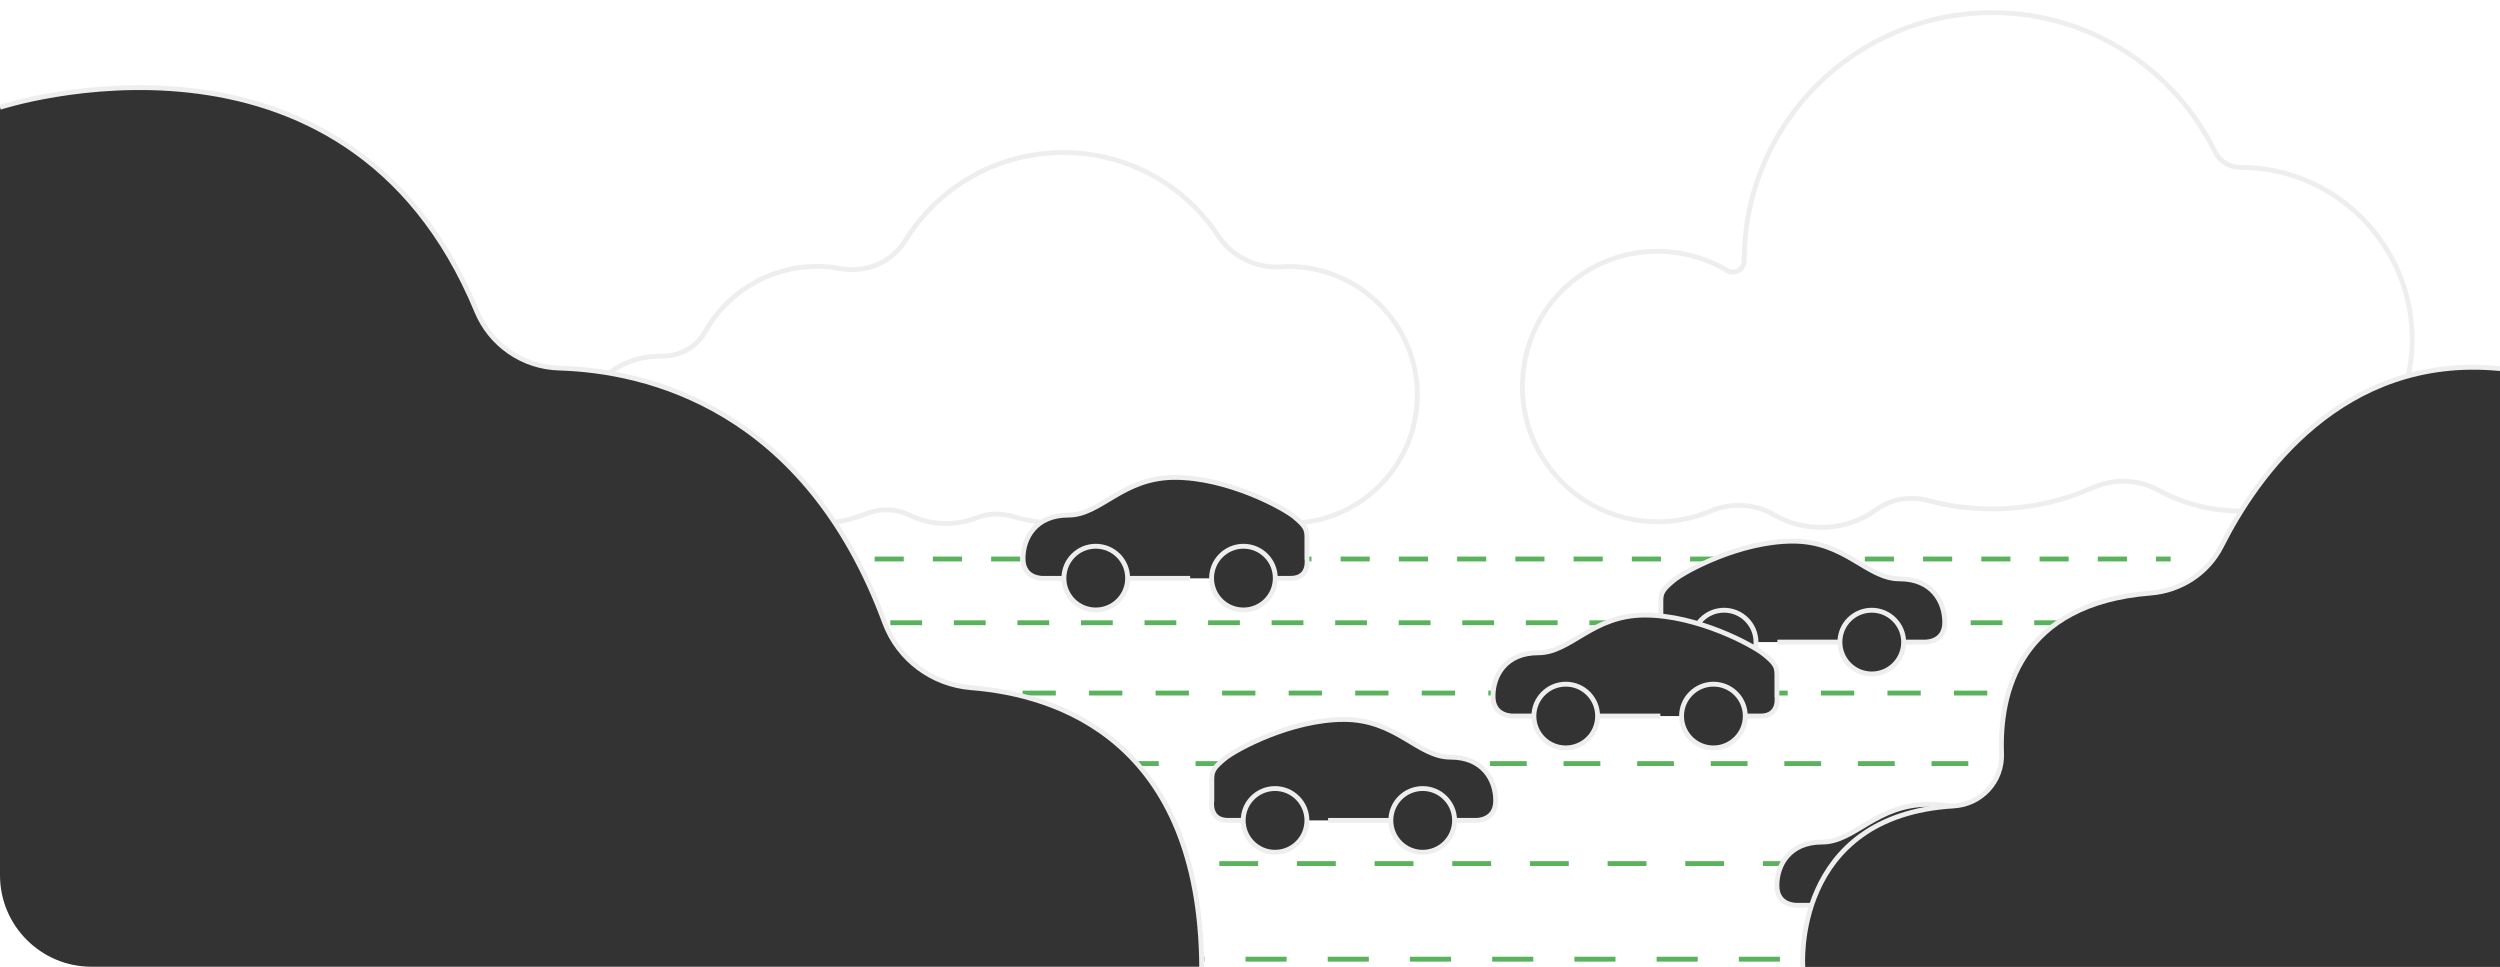
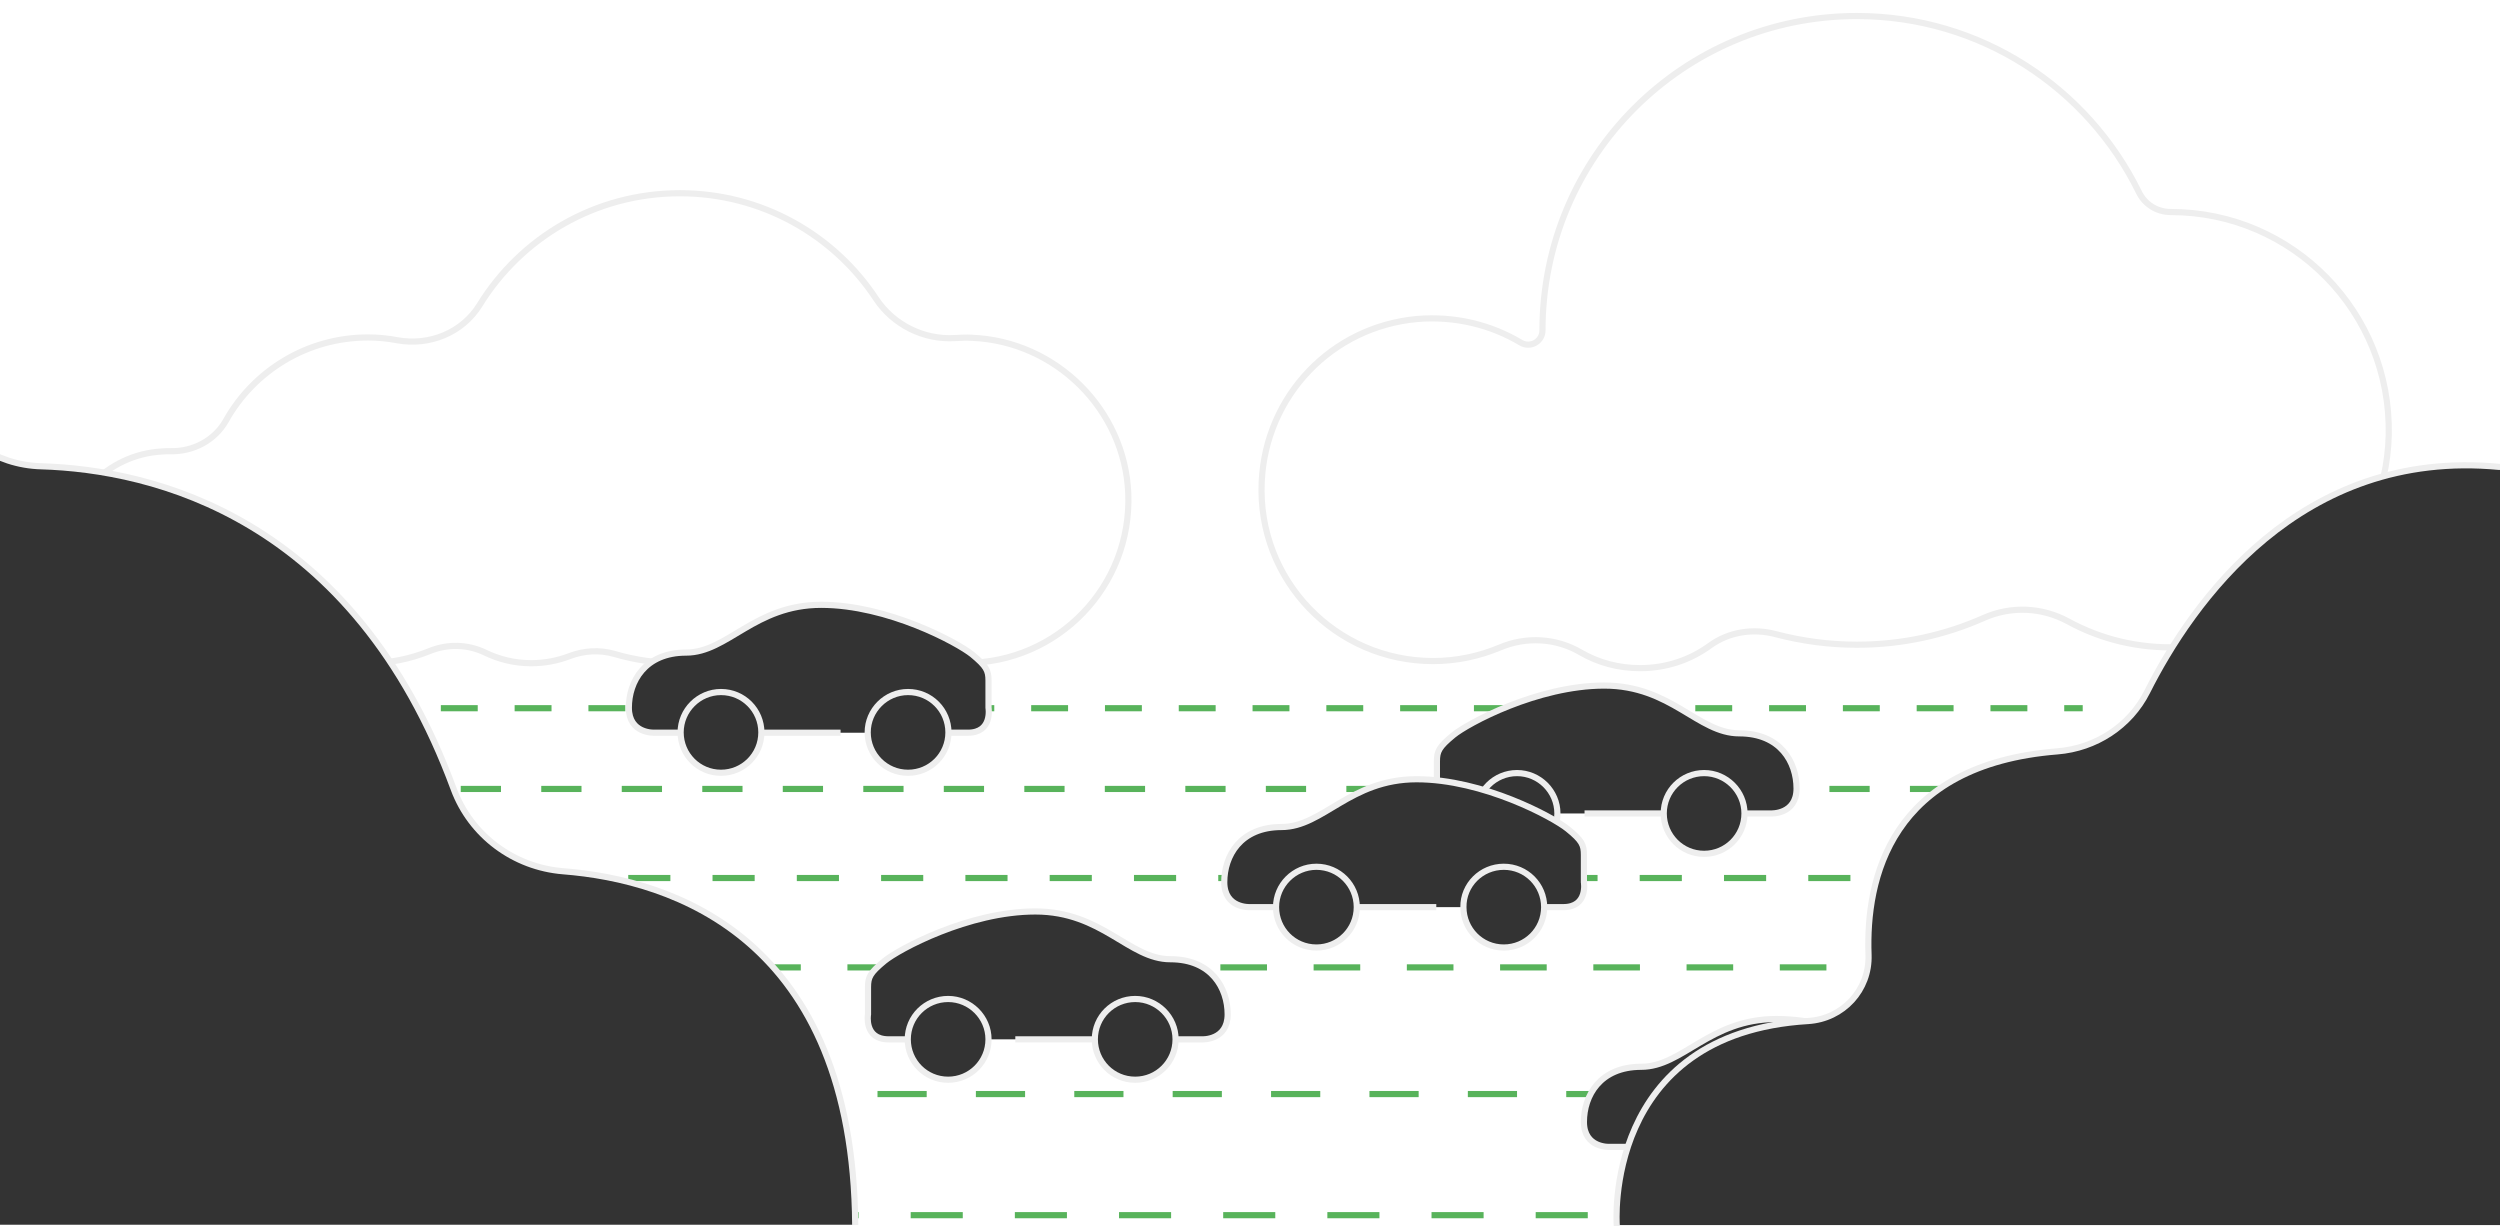
- <svg xmlns="http://www.w3.org/2000/svg" version="1.1" x="0px" y="0px" viewBox="0 0 1027.7 397.5" style="enable-background:new 0 0 1027.7 397.5;" xml:space="preserve">
+ <svg xmlns="http://www.w3.org/2000/svg" xmlns:xlink="http://www.w3.org/1999/xlink" version="1.1" x="0px" y="0px" viewBox="0 0 811.2 397.5" style="enable-background:new 0 0 811.2 397.5;" xml:space="preserve">
  <style type="text/css">
	.st0{fill:none;stroke:#eeeeee;stroke-width:2;}
	.st1{fill:none;stroke:#58B35B;stroke-width:2;}
	.st2{fill:none;stroke:#58B35B;stroke-width:2;stroke-dasharray:15.127,15.127;}
	.st3{fill:#333333;stroke:#eeeeee;stroke-width:2;}
	.st4{fill:#333333;stroke:#eeeeee;stroke-width:2;stroke-linecap:round;stroke-linejoin:round;}
	.st5{fill:none;stroke:#58B35B;stroke-width:2;stroke-dasharray:15.963,15.963;}
	.st6{fill:none;stroke:#58B35B;stroke-width:2;stroke-dasharray:13.062,13.062;}
	.st7{fill:none;stroke:#58B35B;stroke-width:2;stroke-dasharray:16.9,16.9;}
	.st8{fill:none;stroke:#58B35B;stroke-width:2;stroke-dasharray:11.972,11.972;}
	.st9{fill:none;stroke:#58B35B;stroke-width:2;stroke-dasharray:13.675,13.675;}
	.st10{fill:#333333;}
	.st11{fill:none;stroke:#eeeeee;stroke-width:2;stroke-linecap:round;stroke-linejoin:round;}
+ 	.st12{clip-path:url(#SVGID_2_);fill:#333333;}
+ 	.st13{clip-path:url(#SVGID_2_);fill:none;stroke:#eeeeee;stroke-width:2;}
</style>
  <g id="bg">
-     <path class="st0" d="M920.9,68.8L920.9,68.8c-4.5,0-8.5-2.5-10.4-6.5c-16.6-33.8-51.3-57.1-91.5-57.1c-56.3,0-102,45.6-102,102v0   c0,3.6-3.9,5.8-7,4c-9.7-5.8-21.3-8.7-33.6-7.7c-27.8,2.5-49.2,24.9-50.5,52.8c-1.5,31.9,24,58.2,55.6,58.2c7.7,0,15-1.6,21.7-4.4   c8.5-3.6,18.2-3.1,26.2,1.6c5.7,3.3,12.2,5.1,19.3,5.1c8.5,0,16.3-2.7,22.6-7.3c6.2-4.5,14.1-5.7,21.5-3.7   c8.4,2.2,17.2,3.4,26.2,3.4c14.7,0,28.6-3.1,41.2-8.7c8.8-3.9,18.8-3.5,27.3,1.1c10.6,5.8,22.9,8.9,36,8.4   c37.2-1.3,67.2-31.7,68.1-68.9C992.4,101.3,960.4,68.8,920.9,68.8z" />
-     <path class="st0" d="M531.8,109.6c-1.9-0.1-3.7,0-5.5,0.1c-10.1,0.6-19.9-4.3-25.5-12.7c-13.6-20.7-37.1-34.3-63.7-34.3   c-27.5,0-51.6,14.5-65,36.3c-5.6,9-16.3,13.3-26.7,11.4c-3.1-0.6-6.3-0.9-9.5-0.9c-19.8,0-37.1,10.9-46.1,27   c-3.6,6.4-10.7,10.1-18,9.9c-0.9,0-1.8,0-2.8,0.1c-17.7,1-31.8,15.7-32.3,33.4c-0.5,19.4,15.1,35.3,34.4,35.3   c6.8,0,13.2-2,18.5-5.4c6.4-4.1,14.5-4.6,21.2-0.9c7.5,4,16,6.3,25.1,6.3c7,0,13.7-1.4,19.9-3.9c5.8-2.4,12.3-2.3,18,0.4   c4.5,2.2,9.6,3.5,15,3.5c4.4,0,8.6-0.8,12.5-2.3c4.7-1.8,9.8-2.1,14.6-0.7c6.8,2,13.9,3,21.3,3c12.6,0,24.5-3.1,35-8.5   c9.7-5,21.2-4.6,30.6,1c7.9,4.7,17.2,7.4,27,7.4c29.9,0,54-24.8,52.8-55C581.5,133,559.2,110.7,531.8,109.6z" />
+     <path class="st0" d="M704.4,68.8L704.4,68.8c-4.5,0-8.5-2.5-10.4-6.5c-16.6-33.8-51.3-57.1-91.5-57.1c-56.3,0-102,45.6-102,102v0   c0,3.6-3.9,5.8-7,4c-9.7-5.8-21.3-8.7-33.6-7.7c-27.8,2.5-49.2,24.9-50.5,52.8c-1.5,31.9,24,58.2,55.6,58.2c7.7,0,15-1.6,21.7-4.4   c8.5-3.6,18.2-3.1,26.2,1.6c5.7,3.3,12.2,5.1,19.3,5.1c8.5,0,16.3-2.7,22.6-7.3c6.2-4.5,14.1-5.7,21.5-3.7   c8.4,2.2,17.2,3.4,26.2,3.4c14.7,0,28.6-3.1,41.2-8.7c8.8-3.9,18.8-3.5,27.3,1.1c10.6,5.8,22.9,8.9,36,8.4   c37.2-1.3,67.2-31.7,68.1-68.9C775.9,101.3,743.9,68.8,704.4,68.8z" />
+     <path class="st0" d="M315.3,109.6c-1.9-0.1-3.7,0-5.5,0.1c-10.1,0.6-19.9-4.3-25.5-12.7c-13.6-20.7-37.1-34.3-63.7-34.3   c-27.5,0-51.6,14.5-65,36.3c-5.6,9-16.3,13.3-26.7,11.4c-3.1-0.6-6.3-0.9-9.5-0.9c-19.8,0-37.1,10.9-46.1,27   c-3.6,6.4-10.7,10.1-18,9.9c-0.9,0-1.8,0-2.8,0.1c-17.7,1-31.8,15.7-32.3,33.4c-0.5,19.4,15.1,35.3,34.4,35.3   c6.8,0,13.2-2,18.5-5.4c6.4-4.1,14.5-4.6,21.2-0.9c7.5,4,16,6.3,25.1,6.3c7,0,13.7-1.4,19.9-3.9c5.8-2.4,12.3-2.3,18,0.4   c4.5,2.2,9.6,3.5,15,3.5c4.4,0,8.6-0.8,12.5-2.3c4.7-1.8,9.8-2.1,14.6-0.7c6.8,2,13.9,3,21.3,3c12.6,0,24.5-3.1,35-8.5   c9.7-5,21.2-4.6,30.6,1c7.9,4.7,17.2,7.4,27,7.4c29.9,0,54-24.8,52.8-55C365,133,342.7,110.7,315.3,109.6z" />
  </g>
  <g id="route_3">
    <g>
      <g>
-         <line class="st1" x1="317.6" y1="313.9" x2="325.1" y2="313.9" />
-         <line class="st2" x1="340.2" y1="313.9" x2="877.2" y2="313.9" />
-         <line class="st1" x1="884.8" y1="313.9" x2="892.3" y2="313.9" />
+         <line class="st1" x1="101.1" y1="313.9" x2="108.6" y2="313.9" />
+         <line class="st2" x1="123.7" y1="313.9" x2="660.7" y2="313.9" />
+         <line class="st1" x1="668.3" y1="313.9" x2="675.8" y2="313.9" />
      </g>
    </g>
  </g>
  <g id="car_5">
    <g id="voiture_5_" transform="translate(-1066.75 -281.75)">
-       <path id="Tracé_139_5_" class="st3" d="M1577.2,619h-5.6c-8.1,0-6.7-8.1-6.7-8.1v-8.8c0-3.3,0.7-4.7,5.3-8.5s27.3-16.1,49-16.1    c21.6,0,30.4,15.5,43.8,15.5c13.4,0,18.6,9.4,18.6,17.9c0,8.5-8.3,8.1-8.3,8.1h-8.5" />
-       <path id="Rectangle_42_5_" class="st4" d="M1664.7,619L1664.7,619c0,7.3-5.9,13.1-13.1,13.1l0,0c-7.3,0-13.1-5.9-13.1-13.1l0,0    c0-7.3,5.9-13.1,13.1-13.1l0,0C1658.8,605.9,1664.7,611.8,1664.7,619z" />
-       <path id="Rectangle_43_5_" class="st4" d="M1604,619L1604,619c0,7.3-5.9,13.1-13.1,13.1l0,0c-7.3,0-13.1-5.9-13.1-13.1l0,0    c0-7.3,5.9-13.1,13.1-13.1l0,0C1598.1,605.9,1604,611.8,1604,619z" />
-       <path id="Tracé_138_5_" class="st3" d="M1612.7,619h25.7" />
+       <path id="Tracé_139_5_" class="st3" d="M1360.7,619h-5.6c-8.1,0-6.7-8.1-6.7-8.1v-8.8c0-3.3,0.7-4.7,5.3-8.5s27.3-16.1,49-16.1    s30.4,15.5,43.8,15.5c13.4,0,18.6,9.4,18.6,17.9c0,8.5-8.3,8.1-8.3,8.1h-8.5" />
+       <path id="Rectangle_42_5_" class="st4" d="M1448.2,619L1448.2,619c0,7.3-5.9,13.1-13.1,13.1l0,0c-7.3,0-13.1-5.9-13.1-13.1l0,0    c0-7.3,5.9-13.1,13.1-13.1l0,0C1442.3,605.9,1448.2,611.8,1448.2,619z" />
+       <path id="Rectangle_43_5_" class="st4" d="M1387.5,619L1387.5,619c0,7.3-5.9,13.1-13.1,13.1l0,0c-7.3,0-13.1-5.9-13.1-13.1l0,0    c0-7.3,5.9-13.1,13.1-13.1l0,0C1381.6,605.9,1387.5,611.8,1387.5,619z" />
+       <path id="Tracé_138_5_" class="st3" d="M1396.2,619h25.7" />
    </g>
  </g>
  <g id="route_2">
    <g>
      <g>
-         <line class="st1" x1="317.6" y1="355" x2="325.6" y2="355" />
-         <line class="st5" x1="341.6" y1="355" x2="876.3" y2="355" />
-         <line class="st1" x1="884.3" y1="355" x2="892.3" y2="355" />
+         <line class="st1" x1="101.1" y1="355" x2="109.1" y2="355" />
+         <line class="st5" x1="125.1" y1="355" x2="659.8" y2="355" />
+         <line class="st1" x1="667.8" y1="355" x2="675.8" y2="355" />
      </g>
    </g>
  </g>
  <g id="routes_5-6">
    <g>
      <g>
-         <line class="st1" x1="346.4" y1="256" x2="352.9" y2="256" />
-         <line class="st6" x1="366" y1="256" x2="908.1" y2="256" />
-         <line class="st1" x1="914.6" y1="256" x2="921.1" y2="256" />
+         <line class="st1" x1="129.9" y1="256" x2="136.4" y2="256" />
+         <line class="st6" x1="149.5" y1="256" x2="691.6" y2="256" />
+         <line class="st1" x1="698.1" y1="256" x2="704.6" y2="256" />
      </g>
    </g>
    <g>
      <g>
-         <line class="st1" x1="317.6" y1="394.3" x2="326.1" y2="394.3" />
-         <line class="st7" x1="343" y1="394.3" x2="875.3" y2="394.3" />
-         <line class="st1" x1="883.8" y1="394.3" x2="892.3" y2="394.3" />
+         <line class="st1" x1="101.1" y1="394.3" x2="109.6" y2="394.3" />
+         <line class="st7" x1="126.5" y1="394.3" x2="658.8" y2="394.3" />
+         <line class="st1" x1="667.3" y1="394.3" x2="675.8" y2="394.3" />
      </g>
    </g>
    <g>
      <g>
-         <line class="st1" x1="317.6" y1="229.8" x2="323.6" y2="229.8" />
-         <line class="st8" x1="335.6" y1="229.8" x2="880.3" y2="229.8" />
-         <line class="st1" x1="886.3" y1="229.8" x2="892.3" y2="229.8" />
+         <line class="st1" x1="101.1" y1="229.8" x2="107.1" y2="229.8" />
+         <line class="st8" x1="119.1" y1="229.8" x2="663.8" y2="229.8" />
+         <line class="st1" x1="669.8" y1="229.8" x2="675.8" y2="229.8" />
      </g>
+     </g>
+   </g>
+   <g id="car_3">
+     <g id="voiture_3_" transform="translate(-1066.75 -281.75)">
+       <path id="Tracé_139_3_" class="st3" d="M1287.6,519.5h-8.5c0,0-8.3,0.4-8.3-8.1s5.2-17.9,18.6-17.9c13.4,0,22.2-15.5,43.8-15.5    s44.3,12.3,49,16.1c4.6,3.8,5.3,5.2,5.3,8.5v8.8c0,0,1.4,8.1-6.7,8.1h-5.6" />
+       <path id="Rectangle_42_3_" class="st4" d="M1300.7,506.3L1300.7,506.3c7.3,0,13.1,5.9,13.1,13.1l0,0c0,7.3-5.9,13.1-13.1,13.1l0,0    c-7.3,0-13.1-5.9-13.1-13.1l0,0C1287.6,512.2,1293.5,506.3,1300.7,506.3z" />
+       <path id="Rectangle_43_3_" class="st4" d="M1361.4,506.3L1361.4,506.3c7.3,0,13.1,5.9,13.1,13.1l0,0c0,7.3-5.9,13.1-13.1,13.1l0,0    c-7.3,0-13.1-5.9-13.1-13.1l0,0C1348.3,512.2,1354.2,506.3,1361.4,506.3z" />
+       <path id="Tracé_138_3_" class="st3" d="M1313.8,519.5h25.7" />
    </g>
  </g>
  <g id="route_4">
    <g>
      <g>
-         <line class="st1" x1="317.6" y1="284.9" x2="324.6" y2="284.9" />
-         <line class="st9" x1="338.3" y1="284.9" x2="878.4" y2="284.9" />
-         <line class="st1" x1="885.3" y1="284.9" x2="892.3" y2="284.9" />
+         <line class="st1" x1="101.1" y1="284.9" x2="108.1" y2="284.9" />
+         <line class="st9" x1="121.8" y1="284.9" x2="661.9" y2="284.9" />
+         <line class="st1" x1="668.8" y1="284.9" x2="675.8" y2="284.9" />
      </g>
    </g>
  </g>
  <g id="car_1">
    <g id="voiture_1_" transform="translate(-1066.75 -281.75)">
-       <path id="Tracé_139_1_" class="st3" d="M1814,653.9h-8.5c0,0-8.3,0.4-8.3-8.1s5.2-17.9,18.6-17.9c13.4,0,22.2-15.5,43.8-15.5    s44.3,12.3,49,16.1s5.3,5.2,5.3,8.5v8.8c0,0,1.4,8.1-6.7,8.1h-5.6" />
-       <path id="Rectangle_42_1_" class="st4" d="M1827.2,640.7L1827.2,640.7c7.3,0,13.1,5.9,13.1,13.1l0,0c0,7.3-5.9,13.1-13.1,13.1l0,0    c-7.3,0-13.1-5.9-13.1-13.1l0,0C1814,646.6,1819.9,640.7,1827.2,640.7z" />
-       <path id="Rectangle_43_1_" class="st4" d="M1887.9,640.7L1887.9,640.7c7.3,0,13.1,5.9,13.1,13.1l0,0c0,7.3-5.9,13.1-13.1,13.1l0,0    c-7.3,0-13.1-5.9-13.1-13.1l0,0C1874.8,646.6,1880.6,640.7,1887.9,640.7z" />
-       <path id="Tracé_138_1_" class="st3" d="M1840.3,653.9h25.7" />
+       <path id="Tracé_139_1_" class="st3" d="M1597.5,653.9h-8.5c0,0-8.3,0.4-8.3-8.1s5.2-17.9,18.6-17.9c13.4,0,22.2-15.5,43.8-15.5    c21.6,0,44.3,12.3,49,16.1s5.3,5.2,5.3,8.5v8.8c0,0,1.4,8.1-6.7,8.1h-5.6" />
+       <path id="Rectangle_42_1_" class="st4" d="M1610.7,640.7L1610.7,640.7c7.3,0,13.1,5.9,13.1,13.1l0,0c0,7.3-5.9,13.1-13.1,13.1l0,0    c-7.3,0-13.1-5.9-13.1-13.1l0,0C1597.5,646.6,1603.4,640.7,1610.7,640.7z" />
+       <path id="Rectangle_43_1_" class="st4" d="M1671.4,640.7L1671.4,640.7c7.3,0,13.1,5.9,13.1,13.1l0,0c0,7.3-5.9,13.1-13.1,13.1l0,0    c-7.3,0-13.1-5.9-13.1-13.1l0,0C1658.3,646.6,1664.1,640.7,1671.4,640.7z" />
+       <path id="Tracé_138_1_" class="st3" d="M1623.8,653.9h25.7" />
    </g>
  </g>
  <g id="car_4">
    <g id="voiture_4_" transform="translate(-1066.75 -281.75)">
-       <path id="Tracé_139_4_" class="st3" d="M1761.8,545.7h-5.6c-8.1,0-6.7-8.1-6.7-8.1v-8.8c0-3.3,0.7-4.7,5.3-8.5s27.3-16.1,49-16.1    c21.6,0,30.4,15.5,43.8,15.5c13.4,0,18.6,9.4,18.6,17.9c0,8.5-8.3,8.1-8.3,8.1h-8.5" />
-       <path id="Rectangle_42_4_" class="st4" d="M1849.3,545.7L1849.3,545.7c0,7.3-5.9,13.1-13.1,13.1l0,0c-7.3,0-13.1-5.9-13.1-13.1    l0,0c0-7.3,5.9-13.1,13.1-13.1l0,0C1843.4,532.6,1849.3,538.5,1849.3,545.7z" />
-       <path id="Rectangle_43_4_" class="st4" d="M1788.6,545.7L1788.6,545.7c0,7.3-5.9,13.1-13.1,13.1l0,0c-7.3,0-13.1-5.9-13.1-13.1    l0,0c0-7.3,5.9-13.1,13.1-13.1l0,0C1782.7,532.6,1788.6,538.5,1788.6,545.7z" />
-       <path id="Tracé_138_4_" class="st3" d="M1797.4,545.7h25.7" />
+       <path id="Tracé_139_4_" class="st3" d="M1545.3,545.7h-5.6c-8.1,0-6.7-8.1-6.7-8.1v-8.8c0-3.3,0.7-4.7,5.3-8.5s27.3-16.1,49-16.1    s30.4,15.5,43.8,15.5c13.4,0,18.6,9.4,18.6,17.9c0,8.5-8.3,8.1-8.3,8.1h-8.5" />
+       <path id="Rectangle_42_4_" class="st4" d="M1632.8,545.7L1632.8,545.7c0,7.3-5.9,13.1-13.1,13.1l0,0c-7.3,0-13.1-5.9-13.1-13.1    l0,0c0-7.3,5.9-13.1,13.1-13.1l0,0C1626.9,532.6,1632.8,538.5,1632.8,545.7z" />
+       <path id="Rectangle_43_4_" class="st4" d="M1572.1,545.7L1572.1,545.7c0,7.3-5.9,13.1-13.1,13.1l0,0c-7.3,0-13.1-5.9-13.1-13.1    l0,0c0-7.3,5.9-13.1,13.1-13.1l0,0C1566.2,532.6,1572.1,538.5,1572.1,545.7z" />
+       <path id="Tracé_138_4_" class="st3" d="M1580.9,545.7h25.7" />
    </g>
  </g>
  <g id="car_2">
    <g id="voiture_2_" transform="translate(-1066.75 -281.75)">
-       <path id="Tracé_139_2_" class="st3" d="M1697.3,576.1h-8.5c0,0-8.3,0.4-8.3-8.1c0-8.5,5.2-17.9,18.6-17.9    c13.4,0,22.2-15.5,43.8-15.5c21.6,0,44.3,12.3,49,16.1s5.3,5.2,5.3,8.5v8.8c0,0,1.4,8.1-6.7,8.1h-5.6" />
-       <path id="Rectangle_42_2_" class="st4" d="M1710.4,563L1710.4,563c7.3,0,13.1,5.9,13.1,13.1l0,0c0,7.3-5.9,13.1-13.1,13.1l0,0    c-7.3,0-13.1-5.9-13.1-13.1l0,0C1697.3,568.9,1703.2,563,1710.4,563z" />
-       <path id="Rectangle_43_2_" class="st4" d="M1771.1,563L1771.1,563c7.3,0,13.1,5.9,13.1,13.1l0,0c0,7.3-5.9,13.1-13.1,13.1l0,0    c-7.3,0-13.1-5.9-13.1-13.1l0,0C1758,568.9,1763.9,563,1771.1,563z" />
-       <path id="Tracé_138_2_" class="st3" d="M1723.6,576.1h25.7" />
-     </g>
-   </g>
-   <g id="car_3">
-     <g id="voiture_3_" transform="translate(-1066.75 -281.75)">
-       <path id="Tracé_139_3_" class="st3" d="M1504.1,519.5h-8.5c0,0-8.3,0.4-8.3-8.1s5.2-17.9,18.6-17.9c13.4,0,22.2-15.5,43.8-15.5    c21.6,0,44.3,12.3,49,16.1c4.6,3.8,5.3,5.2,5.3,8.5v8.8c0,0,1.4,8.1-6.7,8.1h-5.6" />
-       <path id="Rectangle_42_3_" class="st4" d="M1517.2,506.3L1517.2,506.3c7.3,0,13.1,5.9,13.1,13.1l0,0c0,7.3-5.9,13.1-13.1,13.1l0,0    c-7.3,0-13.1-5.9-13.1-13.1l0,0C1504.1,512.2,1509.9,506.3,1517.2,506.3z" />
-       <path id="Rectangle_43_3_" class="st4" d="M1577.9,506.3L1577.9,506.3c7.3,0,13.1,5.9,13.1,13.1l0,0c0,7.3-5.9,13.1-13.1,13.1l0,0    c-7.3,0-13.1-5.9-13.1-13.1l0,0C1564.8,512.2,1570.7,506.3,1577.9,506.3z" />
-       <path id="Tracé_138_3_" class="st3" d="M1530.3,519.5h25.7" />
+       <path id="Tracé_139_2_" class="st3" d="M1480.8,576.1h-8.5c0,0-8.3,0.4-8.3-8.1c0-8.5,5.2-17.9,18.6-17.9s22.2-15.5,43.8-15.5    c21.6,0,44.3,12.3,49,16.1s5.3,5.2,5.3,8.5v8.8c0,0,1.4,8.1-6.7,8.1h-5.6" />
+       <path id="Rectangle_42_2_" class="st4" d="M1493.9,563L1493.9,563c7.3,0,13.1,5.9,13.1,13.1l0,0c0,7.3-5.9,13.1-13.1,13.1l0,0    c-7.3,0-13.1-5.9-13.1-13.1l0,0C1480.8,568.9,1486.7,563,1493.9,563z" />
+       <path id="Rectangle_43_2_" class="st4" d="M1554.7,563L1554.7,563c7.3,0,13.1,5.9,13.1,13.1l0,0c0,7.3-5.9,13.1-13.1,13.1l0,0    c-7.3,0-13.1-5.9-13.1-13.1l0,0C1541.5,568.9,1547.4,563,1554.7,563z" />
+       <path id="Tracé_138_2_" class="st3" d="M1507.1,576.1h25.7" />
    </g>
  </g>
  <g id="front">
-     <path class="st10" d="M494,396.8c-0.9-94.2-61.2-112-96.7-114.3c-15-1-27.9-10.7-33-24.8c-32.5-90.4-98.9-105.4-135-106.4   c-14.8-0.4-27.7-9.7-33.4-23.3C142.1-2.4,0,44.1,0,44.1v315.7c0,20.8,16.9,37.6,37.6,37.6h455.7C493.7,397.5,494,397.2,494,396.8z" />
-     <path class="st0" d="M0,44.1c0,0,142.1-46.6,196,83.9c5.7,13.8,19,22.9,33.9,23.3c36,1.1,101.2,16.3,133.8,104.7   c5.6,15.1,19.5,25.4,35.5,26.7c35.7,2.8,94.1,21.7,94.8,114.8" />
-     <path class="st10" d="M741.1,397.5c0,0-4.7-61.7,61.3-66.2c11.7-0.8,20.7-10.7,20.4-22.4c-0.6-24.8,7.9-61.2,62.2-65.1   c12-0.9,22.7-8,28.1-18.8c14.4-28.7,49.4-79.6,114.6-73.5v246H741.1z" />
-     <path class="st11" d="M741.1,397.5c0,0-4.7-62.2,62.1-66.2c11.3-0.7,20-10.1,19.6-21.5c-0.9-24.7,7.1-61.7,61.3-66   c12.4-1,23.5-8.2,29.1-19.3c14.5-28.8,49.5-79.2,114.3-73" />
+     <path class="st10" d="M524.6,397.5c0,0-4.7-61.7,61.3-66.2c11.7-0.8,20.7-10.7,20.4-22.4c-0.6-24.8,7.9-61.2,62.2-65.1   c12-0.9,22.7-8,28.1-18.8c14.4-28.7,49.4-79.6,114.6-73.5v246H524.6z" />
+     <path class="st11" d="M524.6,397.5c0,0-4.7-62.2,62.1-66.2c11.3-0.7,20-10.1,19.6-21.5c-0.9-24.7,7.1-61.7,61.3-66   c12.4-1,23.5-8.2,29.1-19.3c14.5-28.8,49.5-79.2,114.3-73" />
+     <g>
+       <defs>
+         <rect id="SVGID_1_" y="89.7" width="307.8" height="307.8" />
+       </defs>
+       <clipPath id="SVGID_2_">
+         <use xlink:href="#SVGID_1_" style="overflow:visible;" />
+       </clipPath>
+       <path class="st12" d="M277.5,396.8c-0.9-94.2-61.2-112-96.7-114.3c-15-1-27.9-10.7-33-24.8c-32.5-90.4-98.9-105.4-135-106.4    c-14.8-0.4-27.7-9.7-33.4-23.3c-53.8-130.4-196-83.9-196-83.9v315.7c0,20.8,16.9,37.6,37.6,37.6h455.7    C277.2,397.5,277.5,397.2,277.5,396.8z" />
+       <path class="st13" d="M-216.5,44.1c0,0,142.1-46.6,196,83.9c5.7,13.8,19,22.9,33.9,23.3c36,1.1,101.2,16.3,133.8,104.7    c5.6,15.1,19.5,25.4,35.5,26.7c35.7,2.8,94.1,21.7,94.8,114.8" />
+     </g>
  </g>
</svg>
